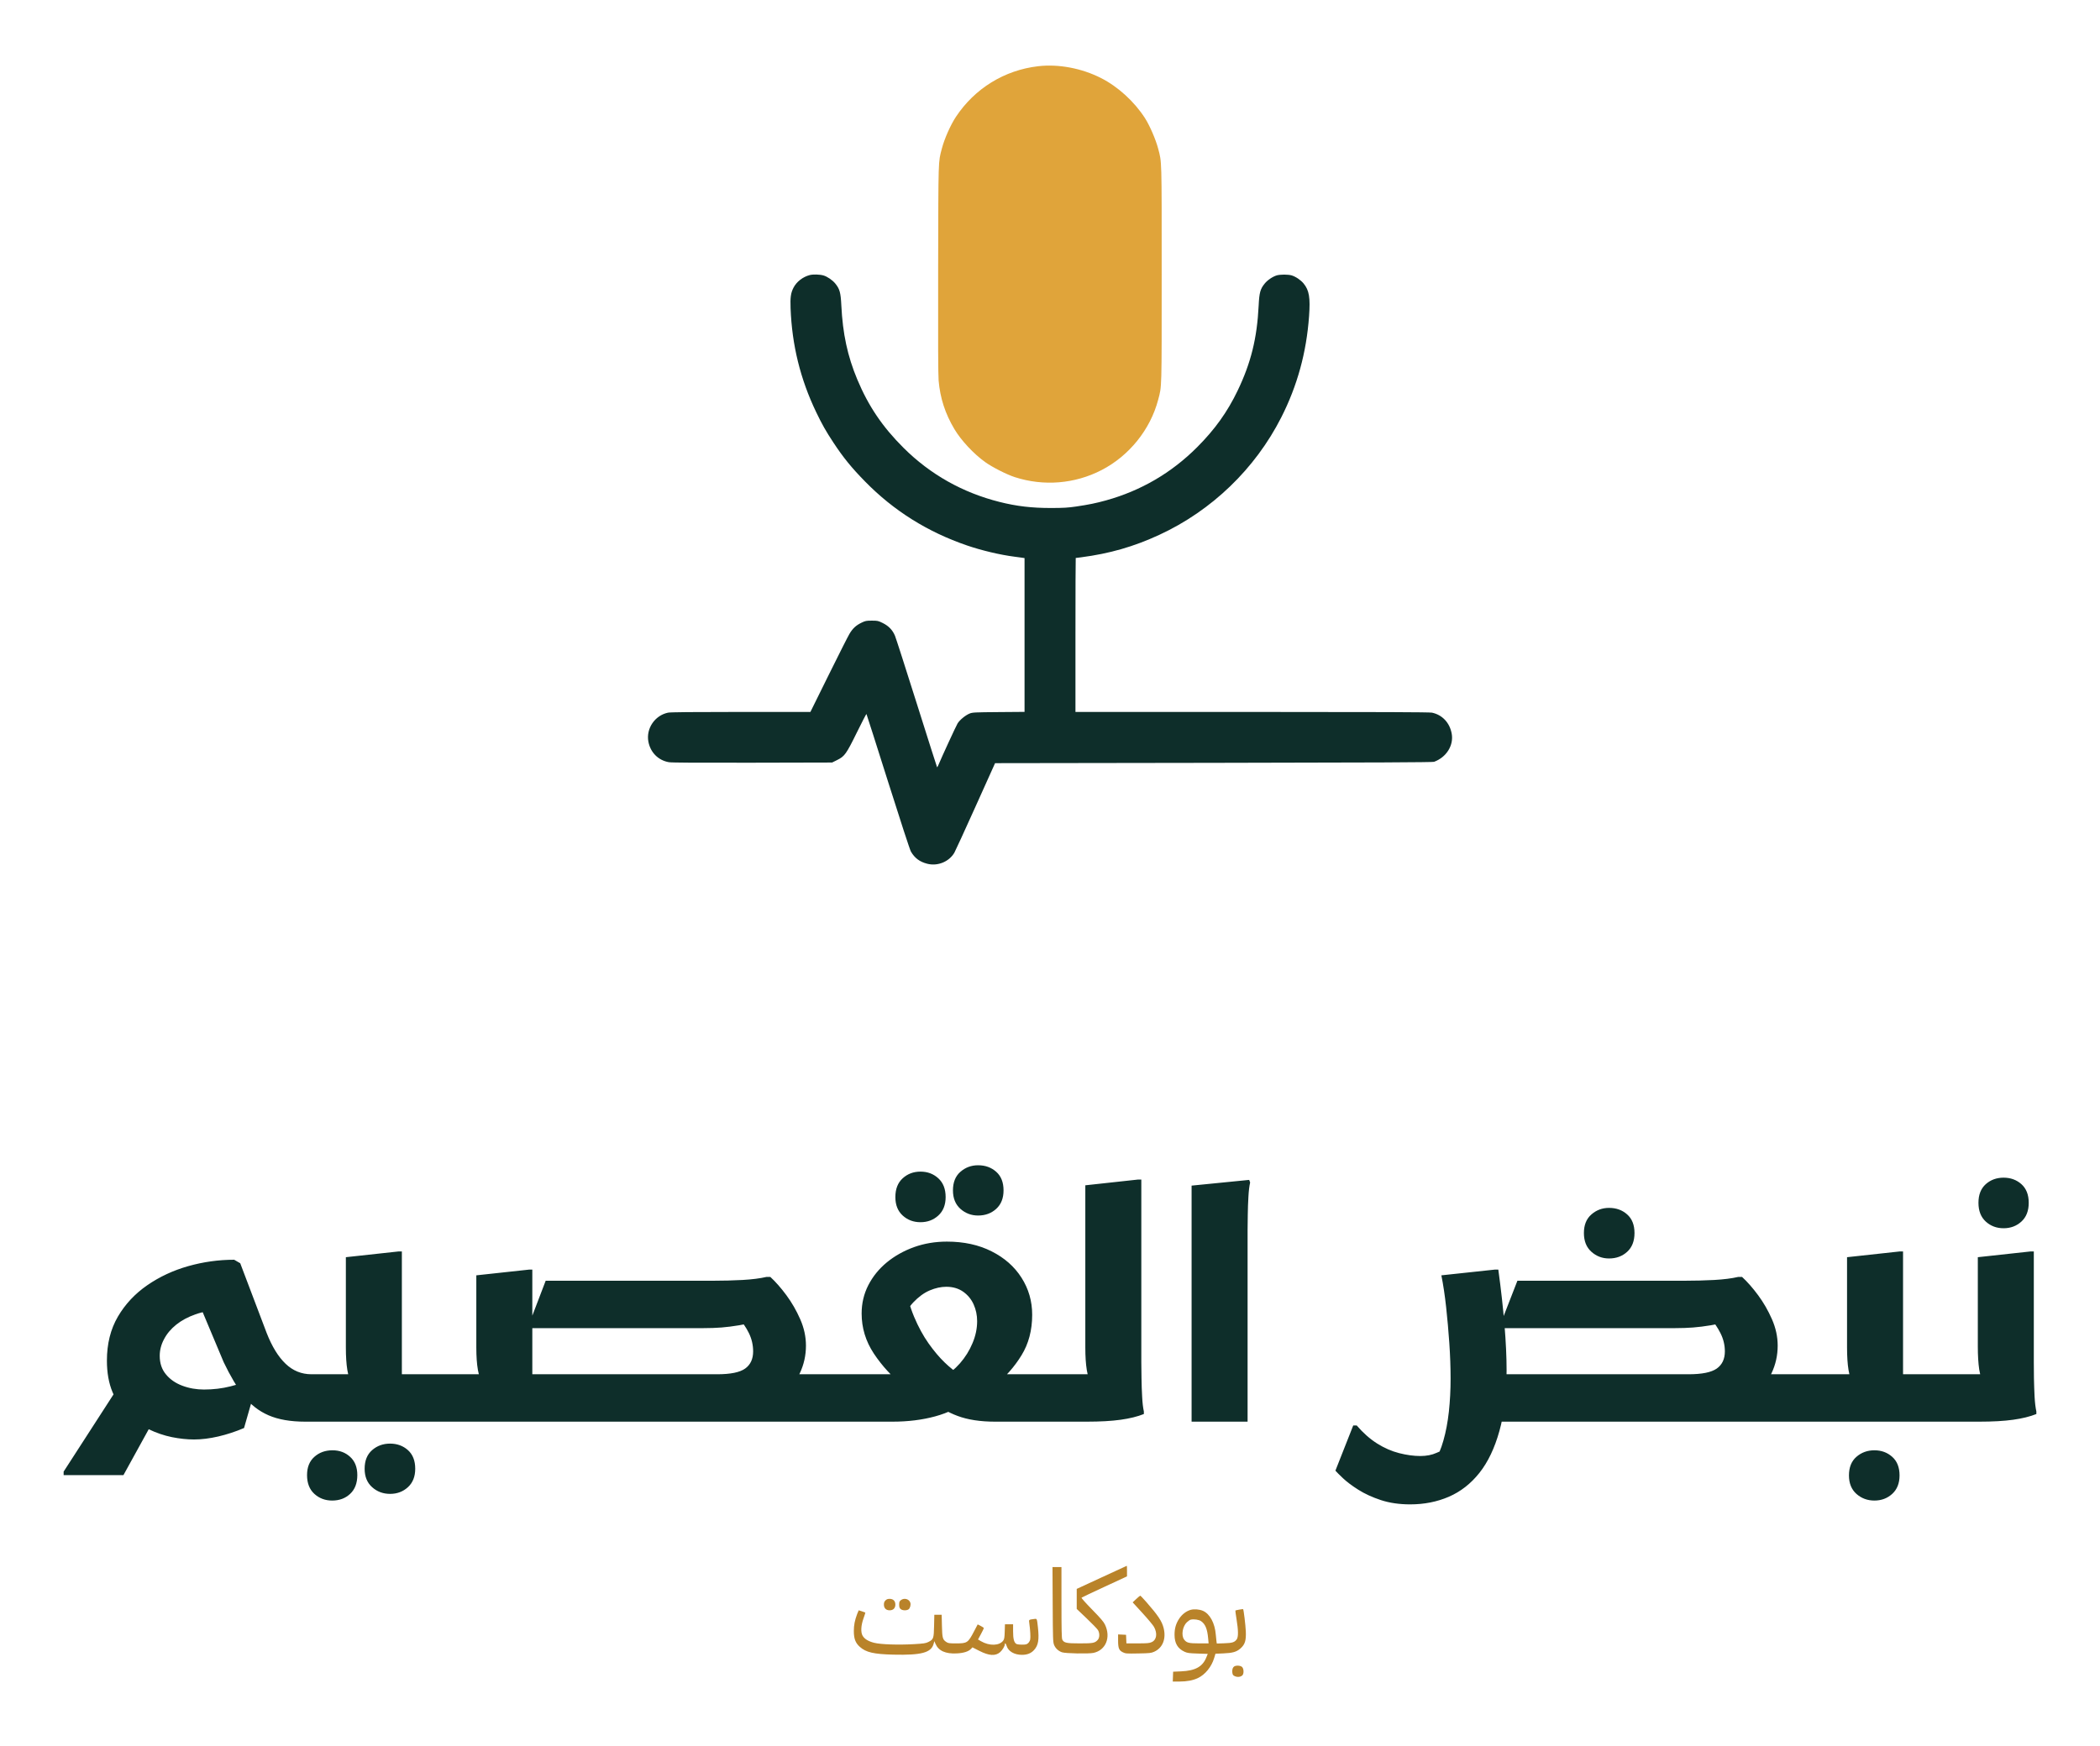
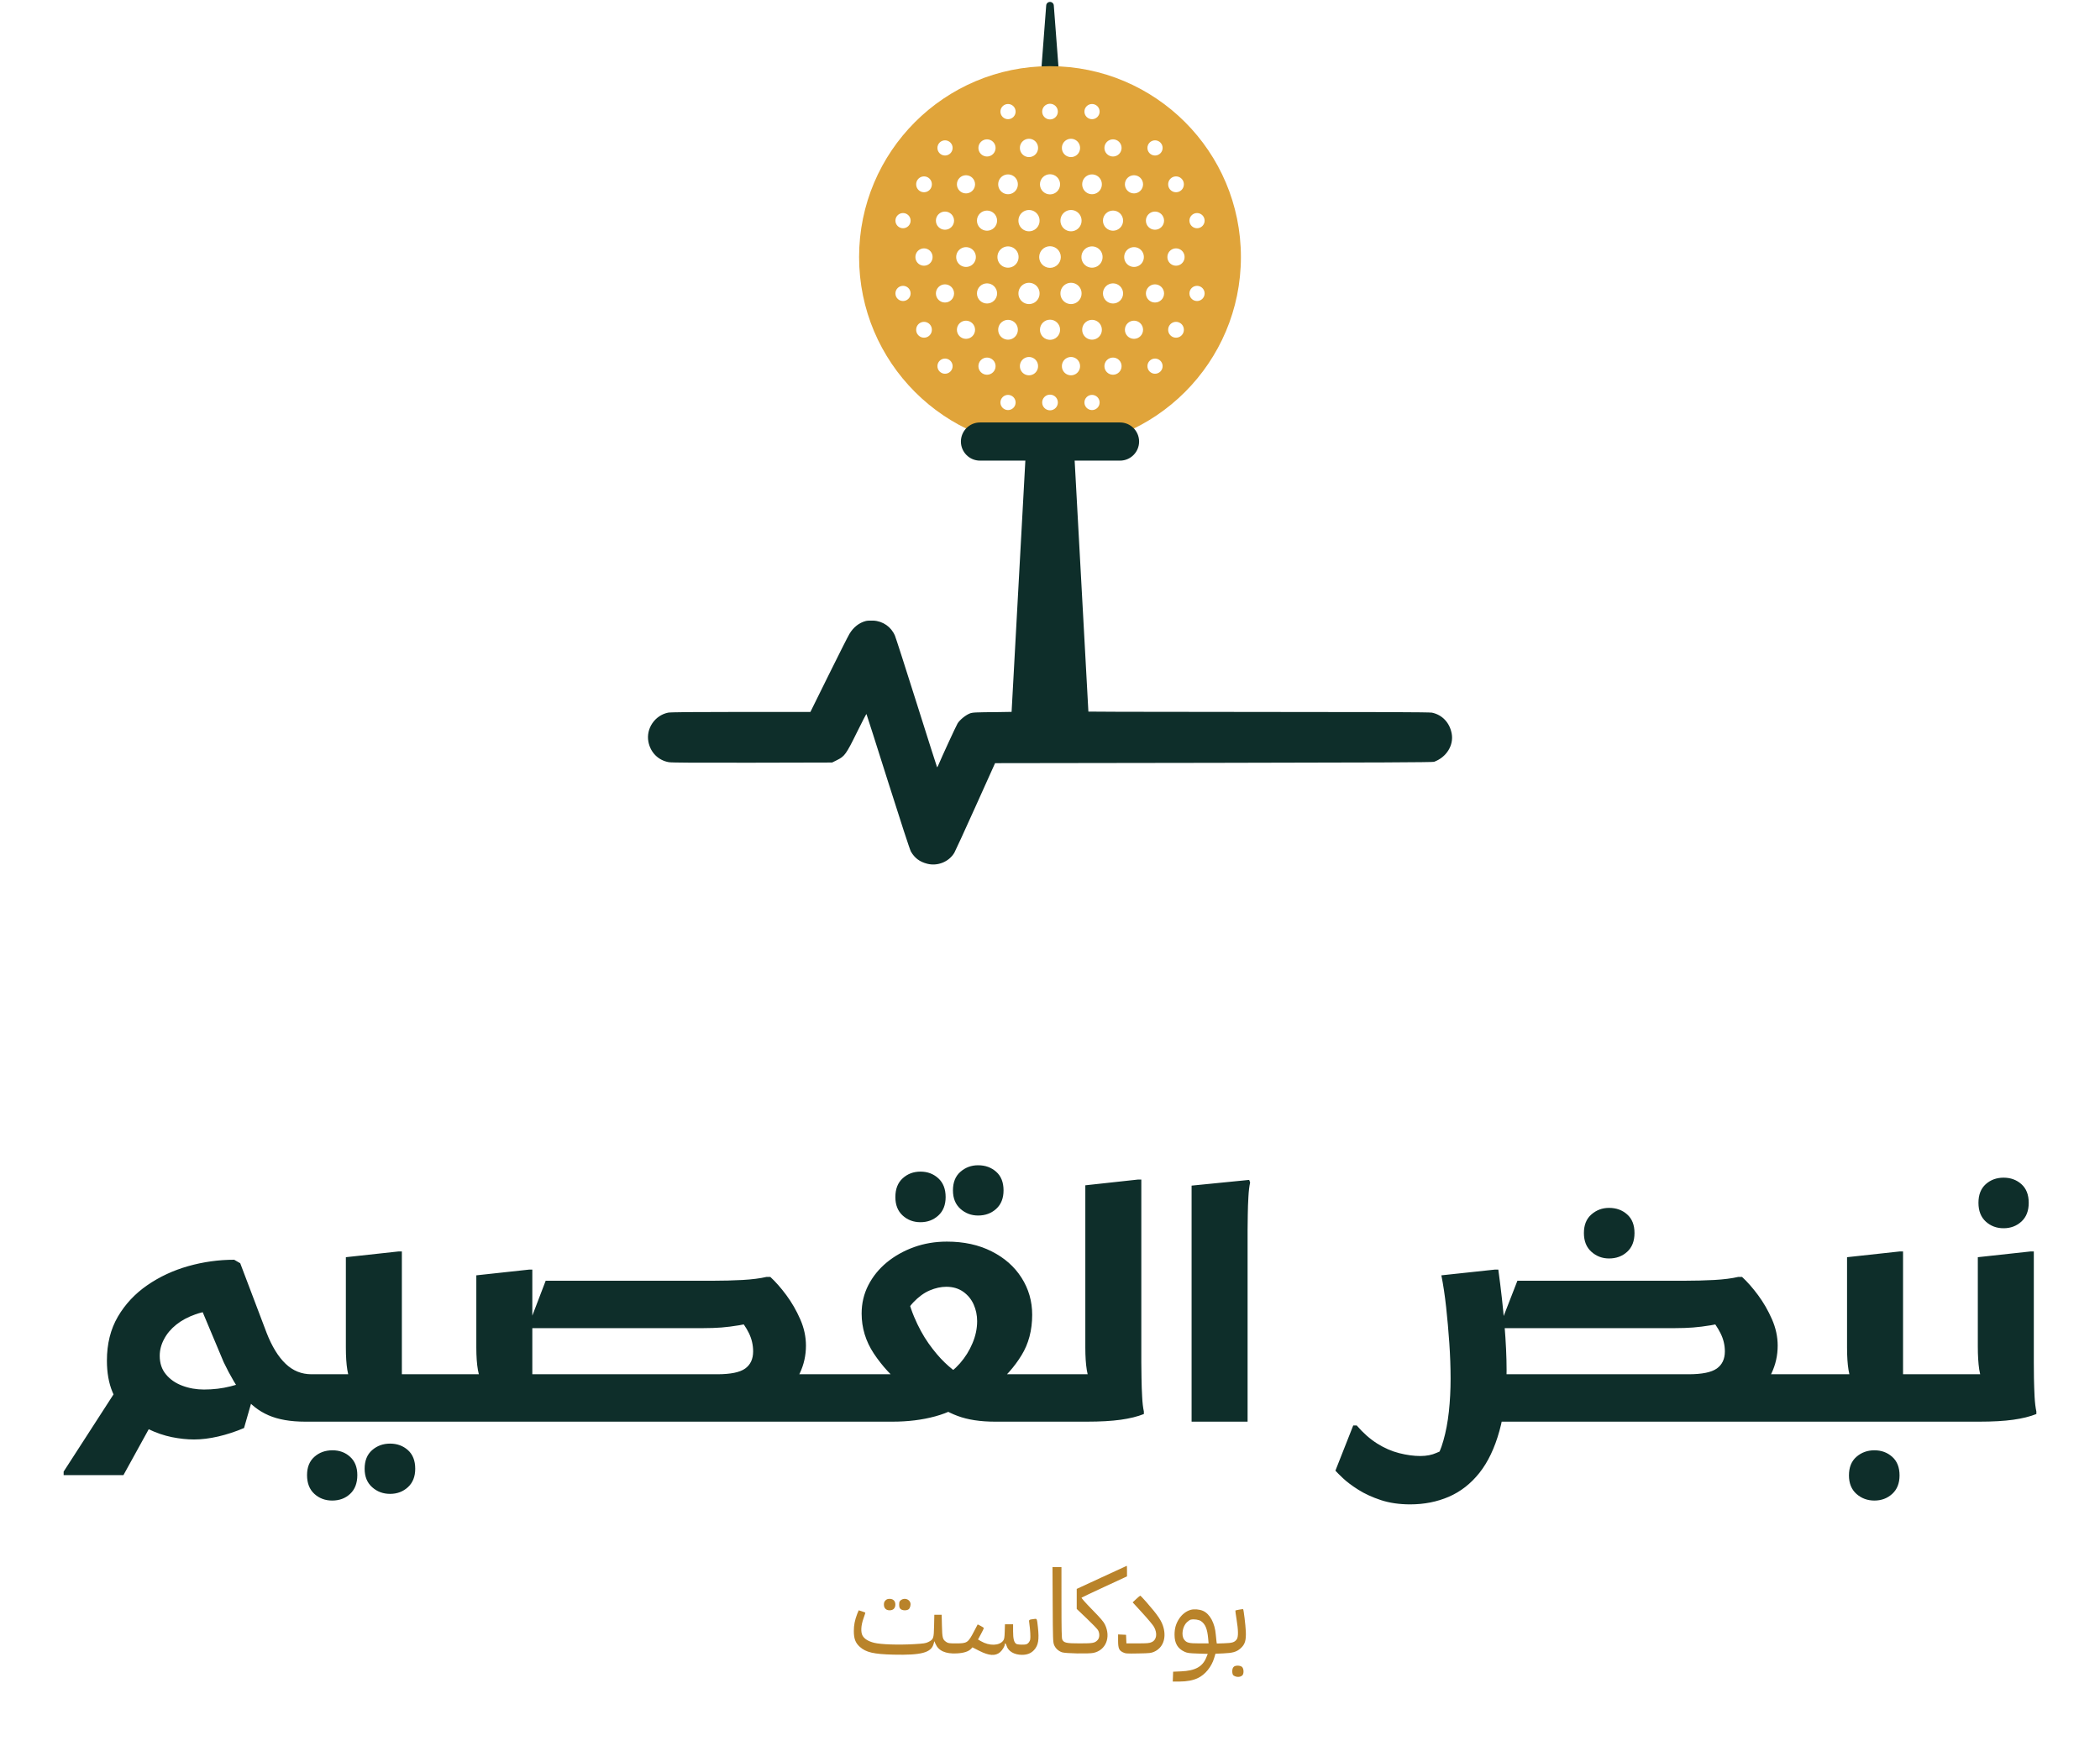
<svg xmlns="http://www.w3.org/2000/svg" viewBox="350 641 3300 2743" width="3300" height="2743">
-   <path fill="#0E2E2A" fill-rule="evenodd" d="M 1622.500 1073.323 C 1611.654 1076.097, 1601.683 1083.852, 1596.876 1093.251 C 1592.671 1101.474, 1591.690 1108.440, 1592.335 1125.500 C 1594.528 1183.526, 1607.666 1236.856, 1632.564 1288.788 C 1641.771 1307.992, 1647.866 1318.754, 1659.697 1336.690 C 1675.260 1360.286, 1688.099 1376.073, 1709.428 1397.842 C 1754.437 1443.781, 1807.502 1477.067, 1869.649 1498.345 C 1892.629 1506.212, 1921.794 1513.119, 1944 1515.952 C 1948.675 1516.549, 1954.188 1517.293, 1956.250 1517.606 L 1960 1518.176 1960 1639.036 L 1960 1759.896 1919.250 1760.219 C 1881.373 1760.519, 1878.158 1760.681, 1873.644 1762.521 C 1867.111 1765.184, 1858.188 1772.525, 1854.774 1778.047 C 1852.529 1781.679, 1830.249 1829.991, 1824.404 1843.904 C 1823.617 1845.775, 1822.773 1847.106, 1822.527 1846.860 C 1822.281 1846.615, 1807.892 1801.433, 1790.550 1746.457 C 1773.209 1691.481, 1757.834 1643.673, 1756.384 1640.218 C 1752.622 1631.253, 1746.449 1624.825, 1737.223 1620.266 C 1730.021 1616.706, 1729.081 1616.500, 1720.052 1616.500 C 1711.406 1616.500, 1709.883 1616.797, 1704 1619.626 C 1695.151 1623.881, 1689.994 1628.642, 1684.846 1637.307 C 1682.456 1641.330, 1667.675 1670.576, 1652 1702.299 L 1623.500 1759.976 1514.299 1759.988 C 1438.258 1759.996, 1403.489 1760.337, 1399.799 1761.109 C 1379.044 1765.451, 1365.076 1786.007, 1368.874 1806.619 C 1372.009 1823.632, 1384.462 1836.136, 1401.111 1838.987 C 1405.568 1839.750, 1445.320 1839.993, 1532.552 1839.791 L 1657.605 1839.500 1665.224 1835.734 C 1677.295 1829.768, 1679.713 1826.408, 1696.508 1792.262 C 1704.503 1776.009, 1711.277 1762.944, 1711.563 1763.229 C 1711.848 1763.515, 1727.084 1811.261, 1745.421 1869.332 C 1765.025 1931.418, 1779.866 1976.802, 1781.445 1979.497 C 1787.466 1989.770, 1795.242 1995.566, 1807.068 1998.596 C 1823.439 2002.790, 1841.354 1995.490, 1849.719 1981.216 C 1851.187 1978.712, 1866.179 1946.027, 1883.035 1908.582 L 1913.683 1840.500 2257.092 1840 C 2506.351 1839.637, 2601.330 1839.194, 2603.528 1838.383 C 2622.981 1831.211, 2634.670 1812.461, 2631.229 1793.954 C 2628.047 1776.848, 2616.376 1764.493, 2600.201 1761.109 C 2596.395 1760.312, 2516.700 1760, 2317.451 1760 L 2040 1760 2040 1639 C 2040 1572.450, 2040.192 1518, 2040.428 1518 C 2040.663 1518, 2044.375 1517.541, 2048.678 1516.980 C 2093.743 1511.100, 2131.447 1500.275, 2171.769 1481.637 C 2254.200 1443.536, 2322.418 1377.818, 2363.431 1297 C 2388.639 1247.327, 2402.971 1195.175, 2407.083 1138.154 C 2409.204 1108.757, 2407.333 1097.408, 2398.596 1086.656 C 2394.119 1081.146, 2386.024 1075.685, 2379.500 1073.771 C 2377.300 1073.126, 2372.125 1072.598, 2368 1072.598 C 2363.875 1072.598, 2358.700 1073.126, 2356.500 1073.771 C 2349.976 1075.685, 2341.881 1081.146, 2337.404 1086.656 C 2330.410 1095.263, 2328.904 1100.771, 2327.878 1121.500 C 2325.348 1172.633, 2315.807 1211.252, 2294.955 1254.762 C 2278.823 1288.422, 2259.067 1316.024, 2231.046 1344.047 C 2190.801 1384.297, 2142.865 1412.264, 2088 1427.504 C 2072.458 1431.821, 2060.874 1434.192, 2041 1437.124 C 2028.357 1438.988, 2021.168 1439.416, 2002 1439.443 C 1971.397 1439.486, 1947.684 1436.707, 1920.683 1429.911 C 1862.630 1415.300, 1811.854 1386.696, 1769.951 1345 C 1736.763 1311.975, 1714.693 1279.351, 1697.158 1237.396 C 1681.828 1200.717, 1674.286 1165.698, 1672.091 1121 C 1671.099 1100.817, 1669.550 1095.214, 1662.596 1086.656 C 1658.235 1081.289, 1650.056 1075.695, 1644.014 1073.946 C 1638.197 1072.263, 1627.820 1071.962, 1622.500 1073.323" />
-   <path fill="#E0A43A" fill-rule="evenodd" d="M 1981.325 745.095 C 1928.480 751.253, 1881.795 779.973, 1852.251 824.500 C 1843.715 837.364, 1834.030 859.221, 1830.033 874.640 C 1824.301 896.754, 1824.619 886.419, 1824.235 1063.500 C 1823.993 1174.979, 1824.223 1230.451, 1824.964 1239 C 1827.372 1266.795, 1835.261 1291.103, 1849.791 1315.500 C 1860.370 1333.262, 1879.961 1354.260, 1898.080 1367.257 C 1909.422 1375.392, 1932.011 1386.858, 1944.836 1390.990 C 1990.086 1405.567, 2038.985 1401.574, 2081 1379.871 C 2124.499 1357.402, 2157.731 1316.071, 2170.032 1269.143 C 2175.755 1247.310, 2175.500 1256.490, 2175.500 1072 C 2175.500 887.196, 2175.769 896.744, 2169.944 874.522 C 2166.204 860.252, 2156.668 838.228, 2149.194 826.598 C 2132.524 800.659, 2106.802 777.199, 2080.234 763.701 C 2049.706 748.192, 2013.387 741.360, 1981.325 745.095" />
+   <path fill="#0E2E2A" fill-rule="evenodd" d="M 1710.746 1617.022 C 1700.183 1619.691, 1691.072 1626.827, 1684.846 1637.307 C 1682.456 1641.330, 1667.675 1670.576, 1652 1702.299 L 1623.500 1759.976 1514.299 1759.988 C 1438.258 1759.996, 1403.489 1760.337, 1399.799 1761.109 C 1379.044 1765.451, 1365.076 1786.007, 1368.874 1806.619 C 1372.009 1823.632, 1384.462 1836.136, 1401.111 1838.987 C 1405.568 1839.750, 1445.320 1839.993, 1532.552 1839.791 L 1657.605 1839.500 1665.224 1835.734 C 1677.295 1829.768, 1679.713 1826.408, 1696.508 1792.262 C 1704.503 1776.009, 1711.277 1762.944, 1711.563 1763.229 C 1711.848 1763.515, 1727.084 1811.261, 1745.421 1869.332 C 1765.025 1931.418, 1779.866 1976.802, 1781.445 1979.497 C 1787.466 1989.770, 1795.242 1995.566, 1807.068 1998.596 C 1823.439 2002.790, 1841.354 1995.490, 1849.719 1981.216 C 1851.187 1978.712, 1866.179 1946.027, 1883.035 1908.582 L 1913.683 1840.500 2257.092 1840 C 2506.351 1839.637, 2601.330 1839.194, 2603.528 1838.383 C 2622.981 1831.211, 2634.670 1812.461, 2631.229 1793.954 C 2628.047 1776.848, 2616.376 1764.493, 2600.201 1761.109 C 2596.395 1760.312, 2516.700 1760, 2317.451 1760 C 2133.150 1760, 2040 1759.664, 2040 1759 C 2040 1758.350, 2026 1758, 2000 1758 C 1975.456 1758, 1960 1758.366, 1960 1758.948 C 1960 1759.525, 1944.040 1760.023, 1919.250 1760.219 C 1881.373 1760.519, 1878.158 1760.681, 1873.644 1762.521 C 1867.111 1765.184, 1858.188 1772.525, 1854.774 1778.047 C 1852.529 1781.679, 1830.249 1829.991, 1824.404 1843.904 C 1823.617 1845.775, 1822.773 1847.106, 1822.527 1846.860 C 1822.281 1846.615, 1807.892 1801.433, 1790.550 1746.457 C 1773.209 1691.481, 1757.834 1643.673, 1756.384 1640.218 C 1750.561 1626.343, 1737.444 1617.173, 1722.385 1616.451 C 1718.048 1616.243, 1712.811 1616.500, 1710.746 1617.022" />
+   <path fill="#0E2E2A" fill-rule="evenodd" d="M1938 1790L1964 1315H2036L2062 1790Z" />
+   <path fill="#0E2E2A" fill-rule="evenodd" d="M1986 755L1994 650a6 6 0 0 1 12 0L2014 755Z" />
+   <path fill="#E0A43A" fill-rule="evenodd" d="M1700.0 1045.0a300 300 0 1 1 600 0a300 300 0 1 1 -600 0ZM1922.1 816.4a11.938 11.938 0 1 1 23.877 0a11.938 11.938 0 1 1 -23.877 0ZM1987.7 816.4a12.328 12.328 0 1 1 24.656 0a12.328 12.328 0 1 1 -24.656 0ZM2054.1 816.4a11.938 11.938 0 1 1 23.877 0a11.938 11.938 0 1 1 -23.877 0ZM1823.1 873.5a11.938 11.938 0 1 1 23.877 0a11.938 11.938 0 1 1 -23.877 0ZM1887.5 873.5a13.496 13.496 0 1 1 26.992 0a13.496 13.496 0 1 1 -26.992 0ZM1952.7 873.5a14.275 14.275 0 1 1 28.549 0a14.275 14.275 0 1 1 -28.549 0ZM2018.7 873.5a14.275 14.275 0 1 1 28.549 0a14.275 14.275 0 1 1 -28.549 0ZM2085.5 873.5a13.496 13.496 0 1 1 26.992 0a13.496 13.496 0 1 1 -26.992 0ZM2153.1 873.5a11.938 11.938 0 1 1 23.877 0a11.938 11.938 0 1 1 -23.877 0ZM1789.7 930.7a12.328 12.328 0 1 1 24.655 0a12.328 12.328 0 1 1 -24.655 0ZM1853.7 930.7a14.274 14.274 0 1 1 28.549 0a14.274 14.274 0 1 1 -28.549 0ZM1918.6 930.7a15.443 15.443 0 1 1 30.885 0a15.443 15.443 0 1 1 -30.885 0ZM1984.2 930.7a15.832 15.832 0 1 1 31.664 0a15.832 15.832 0 1 1 -31.664 0ZM2050.6 930.7a15.443 15.443 0 1 1 30.885 0a15.443 15.443 0 1 1 -30.885 0ZM2117.7 930.7a14.274 14.274 0 1 1 28.549 0a14.274 14.274 0 1 1 -28.549 0ZM2185.7 930.7a12.328 12.328 0 1 1 24.655 0a12.328 12.328 0 1 1 -24.655 0ZM1757.1 987.8a11.938 11.938 0 1 1 23.876 0a11.938 11.938 0 1 1 -23.876 0ZM1820.7 987.8a14.274 14.274 0 1 1 28.549 0a14.274 14.274 0 1 1 -28.549 0ZM1885.2 987.8a15.832 15.832 0 1 1 31.664 0a15.832 15.832 0 1 1 -31.664 0ZM1950.4 987.8a16.611 16.611 0 1 1 33.221 0a16.611 16.611 0 1 1 -33.221 0ZM2016.4 987.8a16.611 16.611 0 1 1 33.221 0a16.611 16.611 0 1 1 -33.221 0ZM2083.2 987.8a15.832 15.832 0 1 1 31.664 0a15.832 15.832 0 1 1 -31.664 0ZM2150.7 987.8a14.274 14.274 0 1 1 28.549 0a14.274 14.274 0 1 1 -28.549 0ZM2219.1 987.8a11.938 11.938 0 1 1 23.876 0a11.938 11.938 0 1 1 -23.876 0ZM1788.5 1045.0a13.496 13.496 0 1 1 26.991 0a13.496 13.496 0 1 1 -26.991 0ZM1852.6 1045.0a15.443 15.443 0 1 1 30.885 0a15.443 15.443 0 1 1 -30.885 0ZM1917.4 1045.0a16.611 16.611 0 1 1 33.221 0a16.611 16.611 0 1 1 -33.221 0ZM1983.0 1045.0a17.0 17.0 0 1 1 34.0 0a17.0 17.0 0 1 1 -34.0 0ZM2049.4 1045.0a16.611 16.611 0 1 1 33.221 0a16.611 16.611 0 1 1 -33.221 0ZM2116.6 1045.0a15.443 15.443 0 1 1 30.885 0a15.443 15.443 0 1 1 -30.885 0ZM2184.5 1045.0a13.496 13.496 0 1 1 26.991 0a13.496 13.496 0 1 1 -26.991 0ZM1757.1 1102.2a11.938 11.938 0 1 1 23.876 0a11.938 11.938 0 1 1 -23.876 0ZM1820.7 1102.2a14.274 14.274 0 1 1 28.549 0a14.274 14.274 0 1 1 -28.549 0ZM1885.2 1102.2a15.832 15.832 0 1 1 31.664 0a15.832 15.832 0 1 1 -31.664 0ZM1950.4 1102.2a16.611 16.611 0 1 1 33.221 0a16.611 16.611 0 1 1 -33.221 0ZM2016.4 1102.2a16.611 16.611 0 1 1 33.221 0a16.611 16.611 0 1 1 -33.221 0ZM2083.2 1102.2a15.832 15.832 0 1 1 31.664 0a15.832 15.832 0 1 1 -31.664 0ZM2150.7 1102.2a14.274 14.274 0 1 1 28.549 0a14.274 14.274 0 1 1 -28.549 0ZM2219.1 1102.2a11.938 11.938 0 1 1 23.876 0a11.938 11.938 0 1 1 -23.876 0ZM1789.7 1159.3a12.328 12.328 0 1 1 24.655 0a12.328 12.328 0 1 1 -24.655 0ZM1853.7 1159.3a14.274 14.274 0 1 1 28.549 0a14.274 14.274 0 1 1 -28.549 0ZM1918.6 1159.3a15.443 15.443 0 1 1 30.885 0a15.443 15.443 0 1 1 -30.885 0ZM1984.2 1159.3a15.832 15.832 0 1 1 31.664 0a15.832 15.832 0 1 1 -31.664 0ZM2050.6 1159.3a15.443 15.443 0 1 1 30.885 0a15.443 15.443 0 1 1 -30.885 0ZM2117.7 1159.3a14.274 14.274 0 1 1 28.549 0a14.274 14.274 0 1 1 -28.549 0ZM2185.7 1159.3a12.328 12.328 0 1 1 24.655 0a12.328 12.328 0 1 1 -24.655 0ZM1823.1 1216.5a11.938 11.938 0 1 1 23.877 0a11.938 11.938 0 1 1 -23.877 0ZM1887.5 1216.5a13.496 13.496 0 1 1 26.992 0a13.496 13.496 0 1 1 -26.992 0ZM1952.7 1216.5a14.275 14.275 0 1 1 28.549 0a14.275 14.275 0 1 1 -28.549 0ZM2018.7 1216.5a14.275 14.275 0 1 1 28.549 0a14.275 14.275 0 1 1 -28.549 0ZM2085.5 1216.5a13.496 13.496 0 1 1 26.992 0a13.496 13.496 0 1 1 -26.992 0ZM2153.1 1216.5a11.938 11.938 0 1 1 23.877 0a11.938 11.938 0 1 1 -23.877 0ZM1922.1 1273.6a11.938 11.938 0 1 1 23.877 0a11.938 11.938 0 1 1 -23.877 0ZM1987.7 1273.6a12.328 12.328 0 1 1 24.656 0a12.328 12.328 0 1 1 -24.656 0ZM2054.1 1273.6a11.938 11.938 0 1 1 23.877 0a11.938 11.938 0 1 1 -23.877 0Z" />
+   <path fill="#0E2E2A" fill-rule="evenodd" d="M1890 1305H2110a30 30 0 0 1 0 60H1890a30 30 0 0 1 0 -60Z" />
  <path fill="#0E2E2A" fill-rule="nonzero" d="M601.0 2856.0 544.0 2959.5H450.0V2954.0L548.5 2801.5ZM829.5 2875.5Q795.0 2875.5 772.0 2865.5Q749.0 2855.5 733.0 2835.0Q717.0 2814.5 701.5 2782.0L663.5 2691.5L696.5 2700.0Q675.0 2700.5 657.2 2706.8Q639.5 2713.0 627.0 2723.0Q614.5 2733.0 607.8 2745.8Q601.0 2758.5 601.0 2772.0Q601.0 2789.5 610.8 2801.2Q620.5 2813.0 636.5 2819.0Q652.5 2825.0 670.5 2825.0Q692.5 2825.0 712.2 2820.0Q732.0 2815.0 744.0 2809.0L754.0 2814.0L733.5 2885.5Q713.5 2894.0 693.0 2898.8Q672.5 2903.5 655.0 2903.5Q638.5 2903.5 620.0 2899.8Q601.5 2896.0 583.2 2887.2Q565.0 2878.5 550.2 2864.2Q535.5 2850.0 526.8 2829.0Q518.0 2808.0 518.0 2779.5Q518.0 2740.0 535.2 2710.5Q552.5 2681.0 581.5 2661.0Q610.5 2641.0 646.0 2631.0Q681.5 2621.0 718.0 2621.0L727.5 2626.5L769.0 2736.0Q781.5 2768.0 798.8 2784.5Q816.0 2801.0 839.5 2801.0V2865.5ZM839.5 2801.0H933.5L904.0 2814.5Q898.0 2808.5 895.8 2794.2Q893.5 2780.0 893.5 2759.0V2617.0L976.0 2608.0H981.5V2837.0L946.0 2801.0H1046.0V2865.5L1036.0 2875.5H829.5V2811.0ZM923.0 2949.5Q923.0 2930.5 934.8 2920.2Q946.5 2910.0 963.0 2910.0Q979.5 2910.0 991.0 2920.2Q1002.5 2930.5 1002.5 2949.5Q1002.5 2968.0 991.0 2978.5Q979.5 2989.0 963.0 2989.0Q946.5 2989.0 934.8 2978.5Q923.0 2968.0 923.0 2949.5ZM832.5 2959.5Q832.5 2941.0 844.0 2930.8Q855.5 2920.5 872.5 2920.5Q889.0 2920.5 900.2 2930.8Q911.5 2941.0 911.5 2959.5Q911.5 2978.5 900.2 2989.0Q889.0 2999.5 872.0 2999.5Q855.5 2999.5 844.0 2989.0Q832.5 2978.5 832.5 2959.5ZM1463.0 2875.5V2801.0H1672.0V2865.5L1662.0 2875.5ZM1174.5 2801.0H1477.0Q1508.5 2801.0 1521.0 2792.0Q1533.5 2783.0 1533.5 2765.0Q1533.5 2750.0 1526.8 2736.2Q1520.0 2722.5 1511.0 2713.5L1547.5 2716.5Q1526.5 2721.5 1511.5 2724.0Q1496.5 2726.5 1483.8 2727.5Q1471.0 2728.5 1455.5 2728.5H1179.0L1207.5 2654.0H1470.5Q1494.0 2654.0 1516.8 2652.8Q1539.5 2651.5 1554.5 2648.0H1560.5Q1573.0 2659.5 1585.8 2676.8Q1598.5 2694.0 1607.5 2714.5Q1616.5 2735.0 1616.5 2756.0Q1616.5 2779.0 1606.8 2799.5Q1597.0 2820.0 1573.0 2836.5L1557.5 2864.0Q1544.0 2869.5 1526.5 2872.5Q1509.0 2875.5 1487.0 2875.5H1174.5ZM1046.0 2801.0H1138.5L1109.0 2814.5Q1103.5 2808.5 1101.0 2794.2Q1098.5 2780.0 1098.5 2759.0V2645.5L1181.5 2636.5H1186.5V2837.5L1151.0 2801.0H1252.5V2865.5L1242.5 2875.5H1036.0V2811.0ZM1838.0 2592.5Q1878.0 2592.5 1908.2 2607.8Q1938.5 2623.0 1955.2 2649.2Q1972.0 2675.5 1972.0 2707.5Q1972.0 2744.0 1955.2 2771.2Q1938.5 2798.5 1912.0 2820.0L1894.0 2801.0H2012.5V2865.5L2002.5 2875.5H1913.5Q1879.0 2875.5 1854.8 2866.5Q1830.5 2857.5 1812.5 2841.0L1877.0 2839.0Q1850.0 2859.0 1819.5 2867.2Q1789.0 2875.5 1752.5 2875.5H1662.0V2811.0L1672.0 2801.0H1790.0L1770.5 2820.0Q1742.5 2797.5 1723.2 2768.5Q1704.0 2739.5 1704.0 2705.5Q1704.0 2681.5 1714.5 2661.0Q1725.0 2640.5 1743.5 2625.2Q1762.0 2610.0 1786.2 2601.2Q1810.5 2592.5 1838.0 2592.5ZM1764.0 2723.5 1772.0 2658.5Q1776.5 2687.0 1786.5 2710.8Q1796.5 2734.5 1809.2 2752.5Q1822.0 2770.5 1834.5 2782.5Q1847.0 2794.5 1856.5 2800.0L1830.0 2807.0Q1846.0 2798.0 1858.5 2783.8Q1871.0 2769.5 1878.2 2752.2Q1885.5 2735.0 1885.5 2717.5Q1885.5 2703.5 1880.0 2691.2Q1874.5 2679.0 1863.5 2671.2Q1852.5 2663.5 1837.0 2663.5Q1824.5 2663.5 1811.0 2669.2Q1797.5 2675.0 1785.2 2688.0Q1773.0 2701.0 1764.0 2723.5ZM1887.0 2551.5Q1871.0 2551.5 1859.2 2541.0Q1847.5 2530.5 1847.5 2512.0Q1847.5 2493.0 1859.2 2482.8Q1871.0 2472.5 1887.0 2472.5Q1904.0 2472.5 1915.5 2482.8Q1927.0 2493.0 1927.0 2512.0Q1927.0 2530.5 1915.5 2541.0Q1904.0 2551.5 1887.0 2551.5ZM1796.5 2562.0Q1780.0 2562.0 1768.5 2551.5Q1757.0 2541.0 1757.0 2522.5Q1757.0 2503.5 1768.5 2493.0Q1780.0 2482.5 1796.5 2482.5Q1813.0 2482.5 1824.5 2493.0Q1836.0 2503.5 1836.0 2522.5Q1836.0 2541.0 1824.5 2551.5Q1813.0 2562.0 1796.5 2562.0ZM1992.5 2875.5V2811.0L2002.5 2801.0H2095.0L2066.0 2814.5Q2060.0 2808.5 2057.8 2794.2Q2055.5 2780.0 2055.5 2759.0V2504.0L2138.0 2495.0H2143.5V2782.5Q2143.5 2792.5 2143.8 2807.2Q2144.0 2822.0 2144.8 2836.2Q2145.5 2850.5 2147.5 2859.5V2863.5Q2132.5 2869.5 2111.0 2872.5Q2089.5 2875.5 2058.0 2875.5ZM2222.5 2504.5 2313.0 2495.5 2314.5 2499.5Q2312.5 2508.5 2311.8 2522.0Q2311.0 2535.5 2310.8 2549.5Q2310.5 2563.5 2310.5 2573.5V2875.5H2222.5ZM2990.0 2875.5V2801.0H3198.5V2865.5L3188.5 2875.5ZM2701.5 2801.0H3003.5Q3035.0 2801.0 3047.8 2792.0Q3060.5 2783.0 3060.5 2765.0Q3060.5 2750.0 3053.5 2736.2Q3046.5 2722.5 3038.0 2713.5L3074.5 2716.5Q3053.5 2721.5 3038.5 2724.0Q3023.5 2726.5 3010.5 2727.5Q2997.5 2728.5 2982.5 2728.5H2705.5L2734.5 2654.0H2997.0Q3021.0 2654.0 3043.8 2652.8Q3066.5 2651.5 3081.5 2648.0H3087.5Q3100.0 2659.5 3112.8 2676.8Q3125.5 2694.0 3134.5 2714.5Q3143.5 2735.0 3143.5 2756.0Q3143.5 2779.0 3133.8 2799.5Q3124.0 2820.0 3100.0 2836.5L3084.5 2864.0Q3071.0 2869.5 3053.2 2872.5Q3035.5 2875.5 3014.0 2875.5H2701.5ZM2878.5 2619.0Q2862.5 2619.0 2850.8 2608.5Q2839.0 2598.0 2839.0 2579.0Q2839.0 2560.0 2850.8 2549.8Q2862.5 2539.5 2878.5 2539.5Q2895.5 2539.5 2907.0 2549.8Q2918.5 2560.0 2918.5 2579.0Q2918.5 2598.0 2907.0 2608.5Q2895.5 2619.0 2878.5 2619.0ZM2482.0 2881.5Q2497.0 2899.0 2514.0 2909.8Q2531.0 2920.5 2548.8 2925.0Q2566.5 2929.5 2582.0 2929.5Q2596.5 2929.5 2607.5 2924.5Q2618.5 2919.5 2625.5 2918.0L2604.0 2938.0Q2612.5 2925.5 2618.2 2905.2Q2624.0 2885.0 2626.8 2859.8Q2629.5 2834.5 2629.5 2808.0Q2629.5 2781.0 2627.5 2752.0Q2625.5 2723.0 2622.5 2695.5Q2619.5 2668.0 2615.0 2645.5L2699.0 2636.5H2704.5Q2711.0 2684.0 2714.2 2723.8Q2717.5 2763.5 2717.5 2794.5Q2717.5 2850.0 2706.2 2890.2Q2695.0 2930.5 2674.8 2956.0Q2654.5 2981.5 2626.8 2993.5Q2599.0 3005.5 2566.0 3005.5Q2540.5 3005.5 2520.0 2998.8Q2499.5 2992.0 2484.5 2982.5Q2469.5 2973.0 2460.5 2964.5Q2451.5 2956.0 2448.5 2952.5L2476.5 2881.5ZM3198.5 2801.0H3292.5L3263.0 2814.5Q3257.0 2808.5 3254.8 2794.2Q3252.5 2780.0 3252.5 2759.0V2617.0L3335.0 2608.0H3340.5V2837.0L3305.0 2801.0H3405.0V2865.5L3395.0 2875.5H3188.5V2811.0ZM3255.5 2960.0Q3255.5 2941.0 3267.2 2930.8Q3279.0 2920.5 3295.5 2920.5Q3312.0 2920.5 3323.5 2930.8Q3335.0 2941.0 3335.0 2960.0Q3335.0 2978.5 3323.5 2989.0Q3312.0 2999.5 3295.5 2999.5Q3279.0 2999.5 3267.2 2989.0Q3255.5 2978.5 3255.5 2960.0ZM3395.0 2875.5V2811.0L3405.0 2801.0H3497.5L3468.5 2814.5Q3462.5 2808.5 3460.2 2793.5Q3458.0 2778.5 3458.0 2757.5V2617.0L3540.5 2608.0H3546.0V2782.5Q3546.0 2792.5 3546.2 2807.2Q3546.5 2822.0 3547.2 2836.2Q3548.0 2850.5 3550.0 2859.5V2863.5Q3535.0 2869.5 3513.5 2872.5Q3492.0 2875.5 3460.5 2875.5ZM3498.5 2571.5Q3482.0 2571.5 3470.5 2561.0Q3459.0 2550.5 3459.0 2531.5Q3459.0 2512.5 3470.5 2502.2Q3482.0 2492.0 3498.5 2492.0Q3515.0 2492.0 3526.5 2502.2Q3538.0 2512.5 3538.0 2531.5Q3538.0 2550.5 3526.5 2561.0Q3515.0 2571.5 3498.5 2571.5Z" />
  <path fill="#B9832A" fill-rule="evenodd" d="M 2081.250 3120.220 L 2042 3138.363 2042 3154.103 L 2042 3169.843 2057.569 3184.671 C 2066.131 3192.827, 2074.093 3201.043, 2075.261 3202.929 C 2078.316 3207.863, 2078.169 3215.111, 2074.942 3218.610 C 2070.470 3223.459, 2067.640 3224, 2046.782 3223.998 C 2025.669 3223.997, 2021.860 3223.166, 2019.279 3218 C 2018.325 3216.092, 2018.026 3202.305, 2018.015 3159.750 L 2018 3104 2010.962 3104 L 2003.924 3104 2004.228 3162.750 C 2004.508 3216.850, 2004.677 3221.877, 2006.362 3226.257 C 2008.403 3231.561, 2013.124 3236.011, 2018.789 3237.974 C 2024.251 3239.865, 2060.574 3240.576, 2068.275 3238.942 C 2087.769 3234.805, 2096.027 3214.397, 2086.324 3194.339 C 2084.161 3189.867, 2079.421 3184.339, 2066.075 3170.725 C 2056.225 3160.677, 2049.052 3152.600, 2049.575 3152.146 C 2050.084 3151.703, 2066.363 3143.988, 2085.750 3135 L 2121 3118.659 2121 3110.330 C 2121 3105.748, 2120.887 3102.017, 2120.750 3102.038 C 2120.613 3102.059, 2102.838 3110.241, 2081.250 3120.220 M 2135.501 3154.250 L 2129.909 3159.500 2145.370 3176.387 C 2153.874 3185.674, 2162.013 3195.446, 2163.458 3198.101 C 2169.120 3208.503, 2167.590 3218.469, 2159.788 3222.010 C 2156.064 3223.700, 2153.171 3223.959, 2137.796 3223.978 L 2120.091 3224 2119.796 3217.250 L 2119.500 3210.500 2113.250 3210.202 L 2107 3209.905 2107 3219.551 C 2107 3231.602, 2108.418 3235.056, 2114.595 3238.046 C 2118.733 3240.049, 2120.221 3240.158, 2138.752 3239.815 C 2156.848 3239.480, 2158.937 3239.254, 2163.727 3237.111 C 2177.206 3231.083, 2182.892 3216.544, 2178.451 3199.460 C 2175.710 3188.916, 2169.610 3179.774, 2151.622 3159.250 C 2146.681 3153.613, 2142.291 3149, 2141.866 3149 C 2141.441 3149, 2138.577 3151.363, 2135.501 3154.250 M 1741.455 3156.455 C 1739.648 3158.261, 1739 3159.990, 1739 3163 C 1739 3168.629, 1742.371 3172, 1748 3172 C 1753.629 3172, 1757 3168.629, 1757 3163 C 1757 3157.371, 1753.629 3154, 1748 3154 C 1744.990 3154, 1743.261 3154.648, 1741.455 3156.455 M 1765.635 3156.073 C 1763.430 3157.807, 1763 3158.944, 1763 3163.034 C 1763 3166.775, 1763.514 3168.401, 1765.189 3169.961 C 1767.847 3172.438, 1774.541 3172.710, 1777.738 3170.471 C 1780.132 3168.794, 1781.575 3163.386, 1780.517 3160.053 C 1778.643 3154.149, 1770.760 3152.041, 1765.635 3156.073 M 2220.995 3171.296 C 2214.052 3173.254, 2207.287 3178.489, 2202.874 3185.317 C 2197.798 3193.169, 2195.705 3200.527, 2195.710 3210.500 C 2195.716 3223.836, 2200.697 3232.252, 2211.500 3237.177 C 2215.806 3239.140, 2218.680 3239.529, 2232.202 3239.978 L 2247.903 3240.500 2245.502 3246.400 C 2239.679 3260.710, 2228.168 3266.992, 2206 3267.956 L 2193.500 3268.500 2193.208 3276.250 L 2192.916 3284 2203.208 3283.983 C 2215.207 3283.962, 2224.584 3282.202, 2232.411 3278.499 C 2243.912 3273.058, 2253.878 3260.755, 2258.030 3246.871 L 2260.013 3240.241 2272.256 3239.741 C 2287.054 3239.137, 2293.142 3237.388, 2299.294 3231.972 C 2306.422 3225.698, 2308.343 3219.539, 2307.705 3205 C 2307.275 3195.191, 2304.360 3171.166, 2303.481 3170.181 C 2303.147 3169.808, 2291.844 3171.823, 2291.317 3172.350 C 2291.120 3172.546, 2291.911 3178.511, 2293.073 3185.604 C 2296.026 3203.621, 2296.134 3213.966, 2293.410 3217.663 C 2289.962 3222.343, 2286.582 3223.406, 2273.815 3223.824 L 2262.129 3224.207 2261.617 3220.853 C 2261.336 3219.009, 2260.861 3214.350, 2260.562 3210.500 C 2259.147 3192.293, 2251.336 3177.690, 2240.432 3172.867 C 2234.909 3170.424, 2226.497 3169.744, 2220.995 3171.296 M 1696.990 3177.750 C 1693.191 3187.889, 1691.740 3195.281, 1691.737 3204.500 C 1691.733 3216.587, 1694.228 3223.222, 1701.104 3229.404 C 1710.774 3238.098, 1723.105 3240.962, 1754 3241.690 C 1797.884 3242.725, 1813.287 3238.601, 1817.076 3224.803 L 1818.258 3220.500 1820.033 3224.621 C 1824.791 3235.665, 1835.799 3240.655, 1853.419 3239.755 C 1864.457 3239.192, 1871.975 3236.785, 1875.967 3232.535 L 1878.131 3230.232 1888.816 3235.687 C 1904.188 3243.535, 1914.302 3244.186, 1921.580 3237.795 C 1925.181 3234.634, 1929 3228.326, 1929 3225.540 C 1929 3222.589, 1930.692 3224.028, 1931.878 3227.987 C 1934.420 3236.473, 1943.936 3242, 1956.003 3242 C 1964.170 3242, 1970.173 3239.621, 1974.874 3234.521 C 1981.656 3227.163, 1983.168 3218.268, 1980.994 3198.500 C 1979.479 3184.720, 1979.623 3185.043, 1975.247 3185.628 C 1966.329 3186.822, 1966.675 3186.524, 1967.479 3192.300 C 1968.983 3203.106, 1969.606 3214.625, 1968.869 3218 C 1968.449 3219.925, 1966.931 3222.512, 1965.497 3223.750 C 1963.304 3225.642, 1961.743 3225.995, 1955.694 3225.968 C 1951.325 3225.949, 1947.817 3225.418, 1946.761 3224.616 C 1943.324 3222.006, 1942 3216.560, 1942 3205.032 L 1942 3194 1935.608 3194 L 1929.216 3194 1928.853 3205.433 C 1928.548 3215.053, 1928.162 3217.314, 1926.424 3219.683 C 1920.414 3227.876, 1904.647 3228.258, 1891.458 3220.528 L 1886.897 3217.855 1891.448 3209.437 C 1893.952 3204.807, 1896 3200.572, 1896 3200.026 C 1896 3199.480, 1893.832 3197.935, 1891.182 3196.592 L 1886.364 3194.151 1881.036 3204.325 C 1871.103 3223.294, 1870.068 3224, 1852.180 3224 C 1841.455 3224, 1839.964 3223.777, 1836.898 3221.713 C 1831.287 3217.936, 1830.627 3215.434, 1830.178 3196.250 L 1829.773 3179 1824 3179 L 1818.227 3179 1817.846 3196.450 C 1817.410 3216.445, 1816.955 3217.714, 1808.755 3221.829 C 1804.744 3223.841, 1801.697 3224.297, 1786.307 3225.188 C 1761.498 3226.625, 1733.817 3225.675, 1723.500 3223.033 C 1714.440 3220.713, 1708.543 3217.084, 1705.548 3211.986 C 1702.357 3206.555, 1702.903 3195.905, 1706.948 3184.648 C 1708.697 3179.779, 1709.987 3175.682, 1709.814 3175.543 C 1709.489 3175.281, 1699.838 3172, 1699.394 3172 C 1699.256 3172, 1698.174 3174.588, 1696.990 3177.750 M 2221.214 3186.659 C 2219.957 3186.928, 2217.189 3188.803, 2215.064 3190.824 C 2208.224 3197.332, 2205.962 3211.382, 2210.711 3217.864 C 2214.529 3223.076, 2218.082 3223.997, 2234.367 3223.998 L 2249.235 3224 2248.537 3216.250 C 2247.181 3201.204, 2244.059 3193.635, 2237.299 3189.003 C 2233.878 3186.658, 2226.344 3185.561, 2221.214 3186.659 M 2289.695 3260.111 C 2287.088 3261.627, 2285.794 3265.822, 2286.551 3270.300 C 2287.101 3273.556, 2287.789 3274.432, 2290.784 3275.683 C 2294.825 3277.372, 2299.429 3276.826, 2302.184 3274.333 C 2304.918 3271.859, 2304.689 3263.720, 2301.811 3261.039 C 2299.400 3258.793, 2292.826 3258.289, 2289.695 3260.111" />
</svg>
